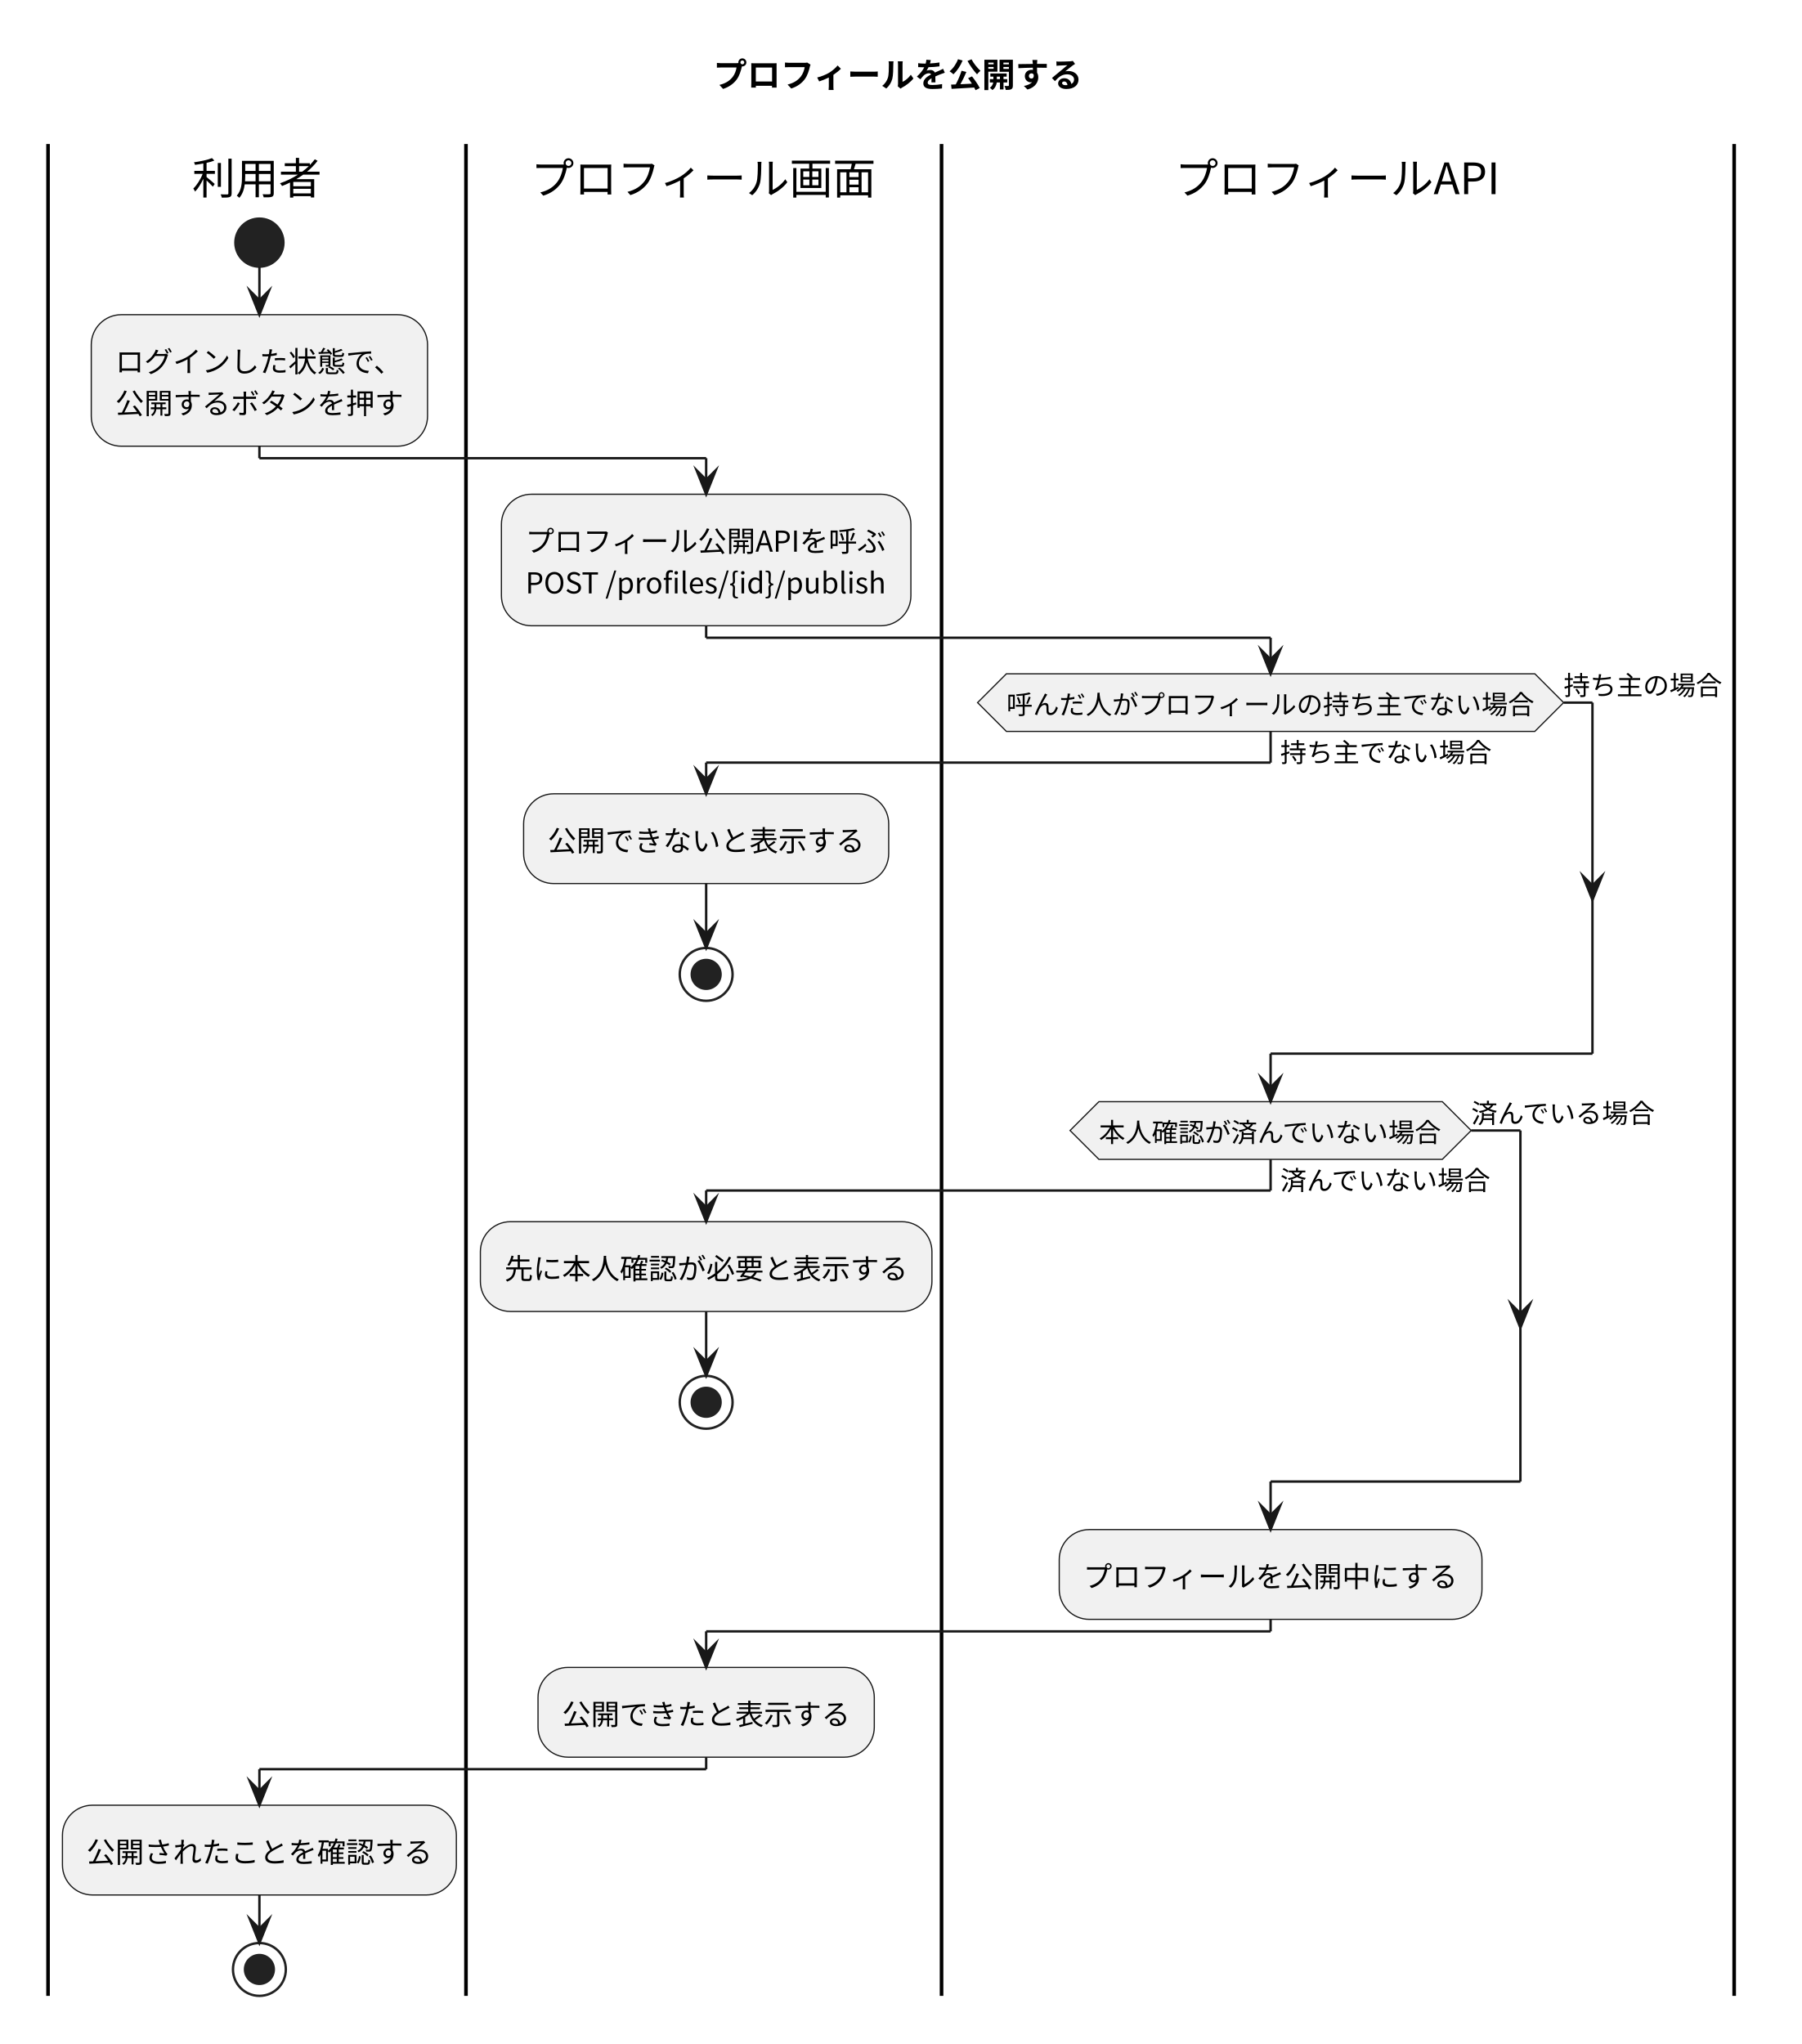
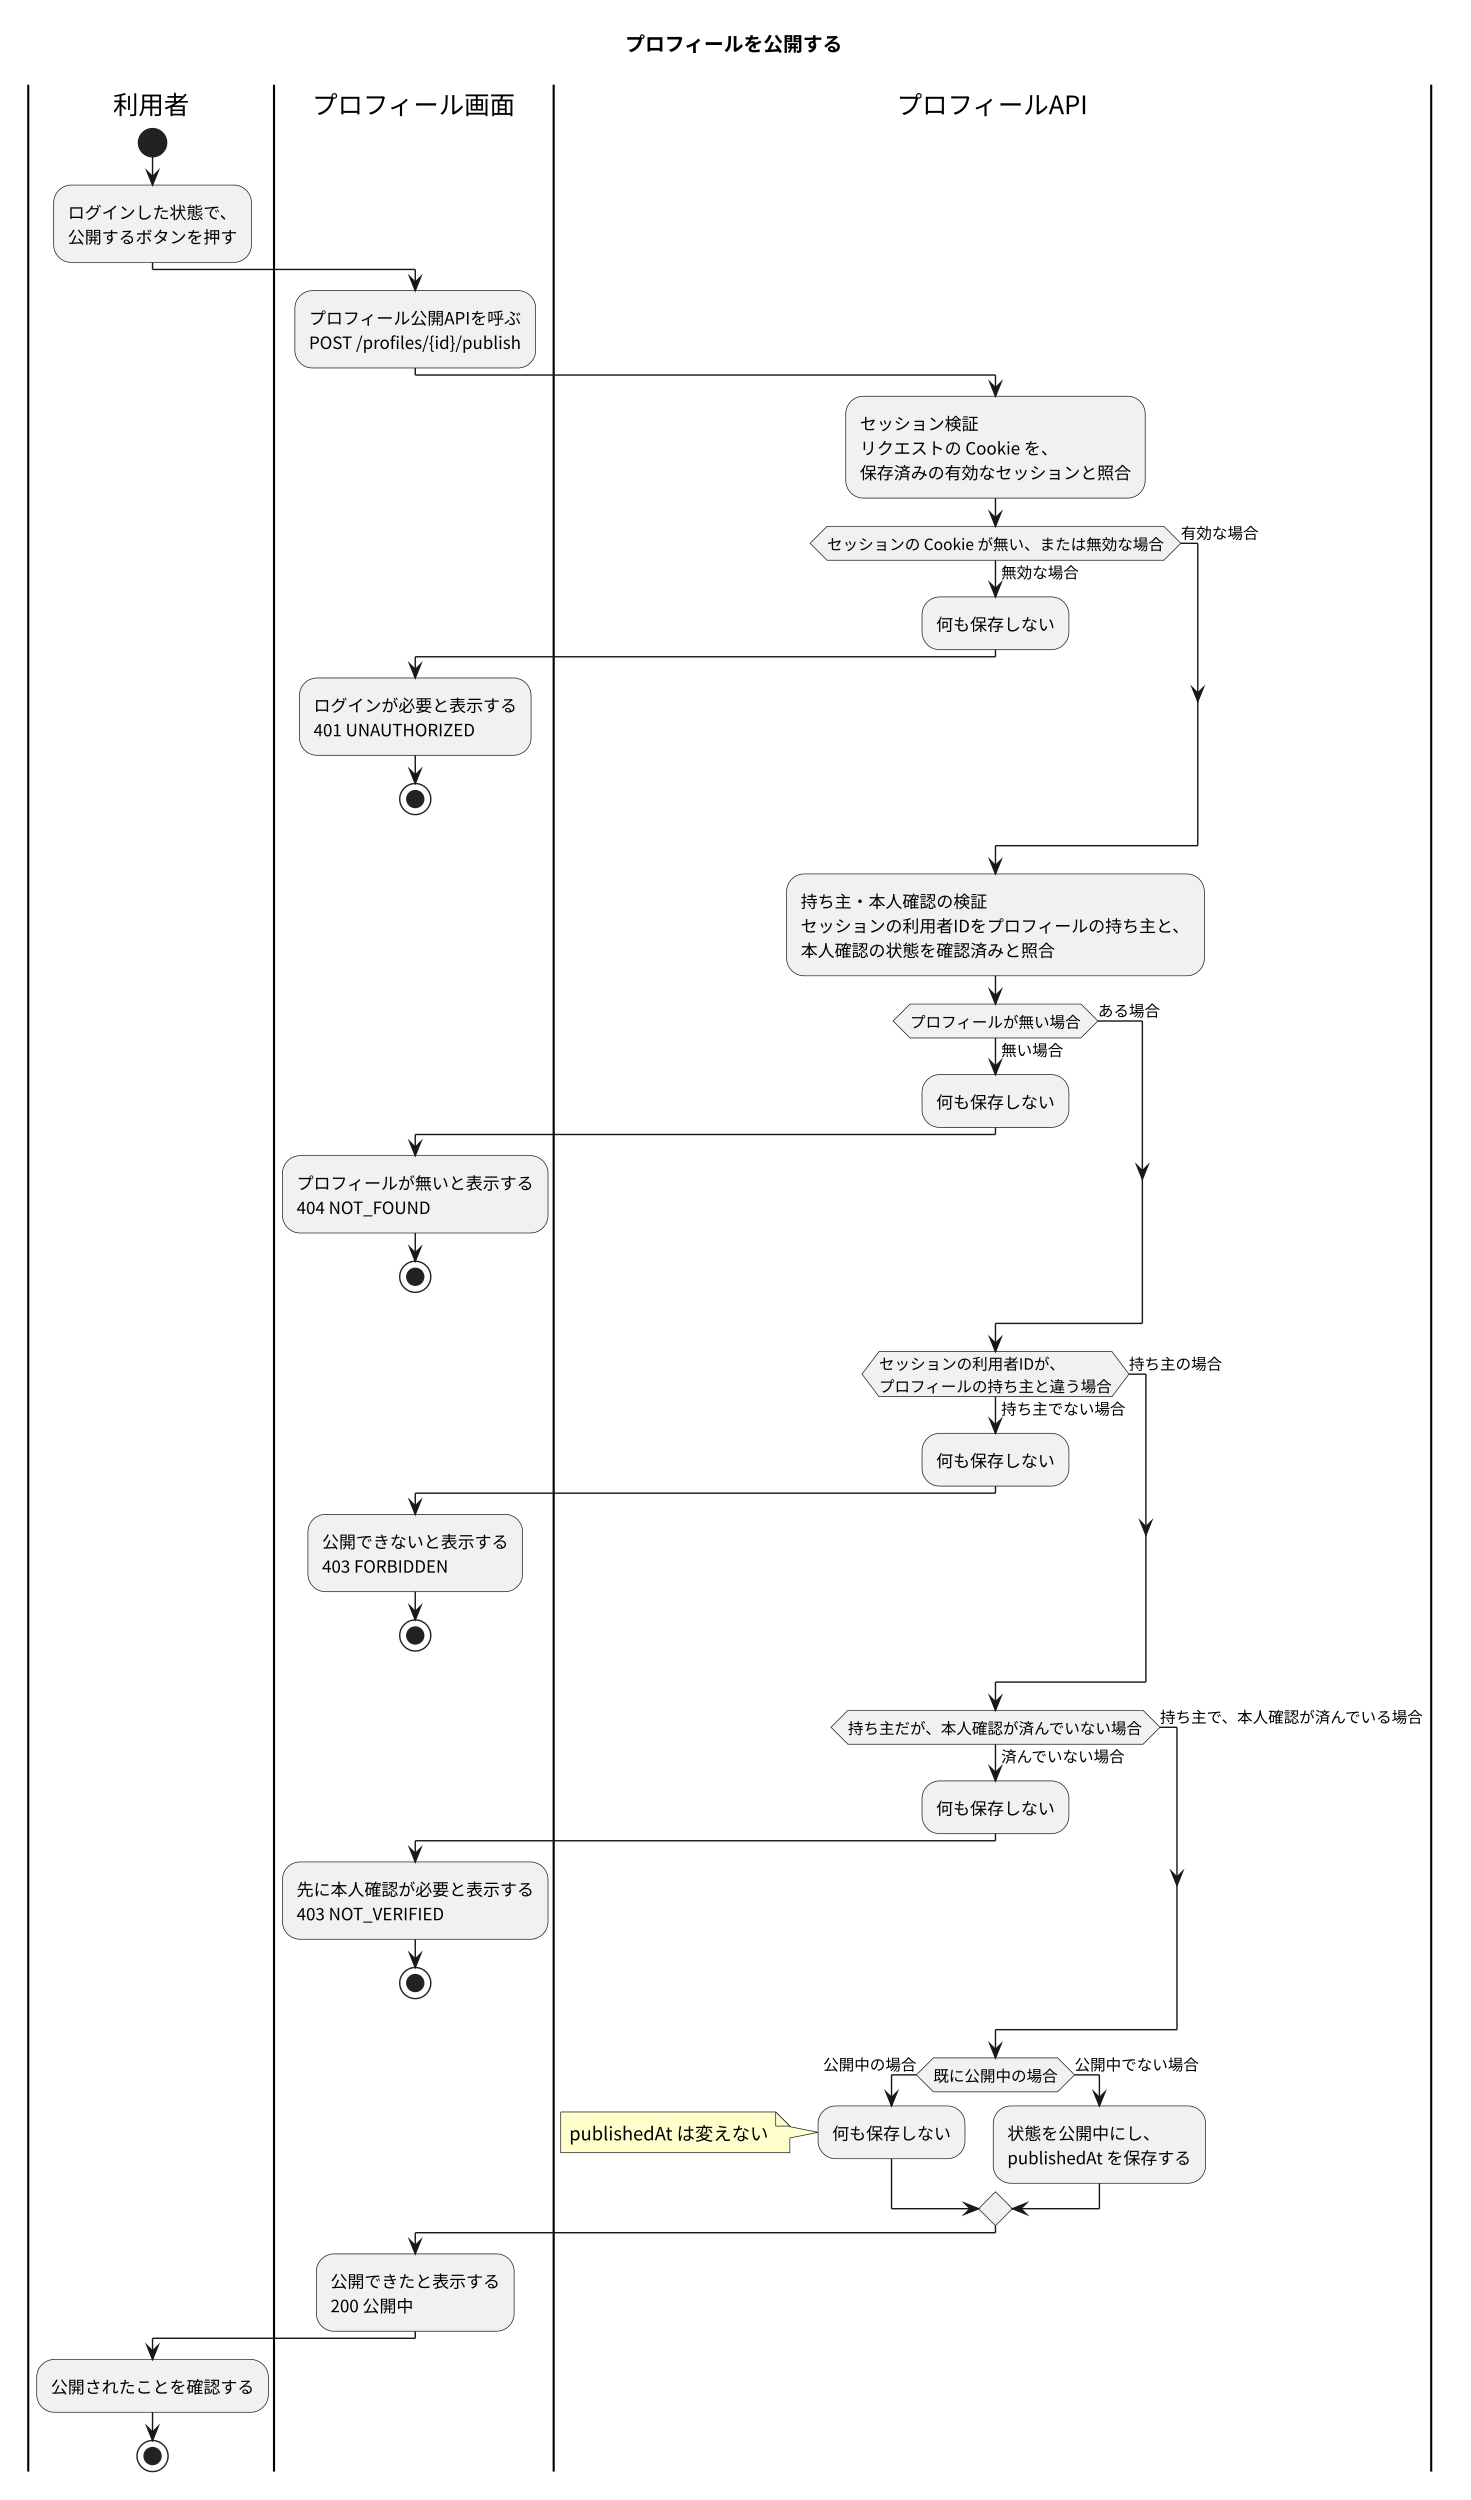
- <svg xmlns="http://www.w3.org/2000/svg" version="1.1" data-diagram-type="ACTIVITY" style="width:750px;height:851px;background:#FFFFFF;" width="750px" height="851px" viewBox="0 0 750 851" zoomAndPan="magnify" preserveAspectRatio="none" contentStyleType="text/css">
+ <svg xmlns="http://www.w3.org/2000/svg" version="1.1" data-diagram-type="ACTIVITY" style="width:1041px;height:1770px;background:#FFFFFF;" width="1041px" height="1770px" viewBox="0 0 1041 1770" zoomAndPan="magnify" preserveAspectRatio="none" contentStyleType="text/css">
  <defs />
  <g font-family="sans-serif" lengthAdjust="spacing">
-     <g class="title" data-source-line="7">
-       <text x="297.009" y="36.24" fill="#000" font-size="14" textLength="153.999" font-weight="700" font-family="'Noto Sans CJK JP'">プロフィールを公開する</text>
+     <g class="title" data-source-line="8">
+       <text x="442.655" y="36.24" fill="#000" font-size="14" textLength="153.999" font-weight="700" font-family="'Noto Sans CJK JP'">プロフィールを公開する</text>
    </g>
-     <rect x="20" y="59.956" width="703.016" height="26.064" fill="none" style="stroke:none;" />
+     <rect x="20" y="59.956" width="994.309" height="26.064" fill="none" style="stroke:none;" />
    <ellipse cx="108.001" cy="101.02" rx="10" ry="10" fill="#222" style="stroke:#222;stroke-width:1;" />
    <rect x="38" y="131.02" width="140.001" height="54.752" fill="#F1F1F1" style="stroke:#181818;stroke-width:0.5;" rx="12.5" ry="12.5" />
    <text x="48" y="154.94" fill="#000" font-size="12" textLength="120.001" font-family="'Noto Sans CJK JP'">ログインした状態で、</text>
    <text x="48" y="172.316" fill="#000" font-size="12" textLength="120.001" font-family="'Noto Sans CJK JP'">公開するボタンを押す</text>
-     <rect x="26" y="751.58" width="164.001" height="37.376" fill="#F1F1F1" style="stroke:#181818;stroke-width:0.5;" rx="12.5" ry="12.5" />
-     <text x="36" y="775.501" fill="#000" font-size="12" textLength="144.001" font-family="'Noto Sans CJK JP'">公開されたことを確認する</text>
-     <ellipse cx="108.001" cy="819.957" rx="11" ry="11" fill="none" style="stroke:#222;stroke-width:1;" />
-     <ellipse cx="108.001" cy="819.957" rx="6" ry="6" fill="#222" style="stroke:#222;stroke-width:1;" />
-     <line x1="20" y1="59.956" x2="20" y2="830.957" style="stroke:#000;stroke-width:1.5;" />
+     <rect x="26" y="1670.51" width="164.001" height="37.376" fill="#F1F1F1" style="stroke:#181818;stroke-width:0.5;" rx="12.5" ry="12.5" />
+     <text x="36" y="1694.43" fill="#000" font-size="12" textLength="144.001" font-family="'Noto Sans CJK JP'">公開されたことを確認する</text>
+     <ellipse cx="108.001" cy="1738.887" rx="11" ry="11" fill="none" style="stroke:#222;stroke-width:1;" />
+     <ellipse cx="108.001" cy="1738.887" rx="6" ry="6" fill="#222" style="stroke:#222;stroke-width:1;" />
+     <line x1="20" y1="59.956" x2="20" y2="1749.887" style="stroke:#000;stroke-width:1.5;" />
    <rect x="208.761" y="205.772" width="170.481" height="54.752" fill="#F1F1F1" style="stroke:#181818;stroke-width:0.5;" rx="12.5" ry="12.5" />
    <text x="218.761" y="229.692" fill="#000" font-size="12" textLength="150.409" font-family="'Noto Sans CJK JP'">プロフィール公開APIを呼ぶ</text>
    <text x="218.761" y="247.068" fill="#000" font-size="12" textLength="150.481" font-family="'Noto Sans CJK JP'">POST /profiles/{id}/publish</text>
-     <rect x="218.001" y="330.488" width="152.001" height="37.376" fill="#F1F1F1" style="stroke:#181818;stroke-width:0.5;" rx="12.5" ry="12.5" />
-     <text x="228.001" y="354.408" fill="#000" font-size="12" textLength="132.001" font-family="'Noto Sans CJK JP'">公開できないと表示する</text>
-     <ellipse cx="294.002" cy="405.676" rx="11" ry="11" fill="none" style="stroke:#222;stroke-width:1;" />
-     <ellipse cx="294.002" cy="405.676" rx="6" ry="6" fill="#222" style="stroke:#222;stroke-width:1;" />
-     <rect x="200.001" y="508.64" width="188.001" height="37.376" fill="#F1F1F1" style="stroke:#181818;stroke-width:0.5;" rx="12.5" ry="12.5" />
-     <text x="210.001" y="532.56" fill="#000" font-size="12" textLength="168.001" font-family="'Noto Sans CJK JP'">先に本人確認が必要と表示する</text>
-     <ellipse cx="294.002" cy="583.828" rx="11" ry="11" fill="none" style="stroke:#222;stroke-width:1;" />
-     <ellipse cx="294.002" cy="583.828" rx="6" ry="6" fill="#222" style="stroke:#222;stroke-width:1;" />
-     <rect x="224.001" y="694.204" width="140.001" height="37.376" fill="#F1F1F1" style="stroke:#181818;stroke-width:0.5;" rx="12.5" ry="12.5" />
-     <text x="234.001" y="718.124" fill="#000" font-size="12" textLength="120.001" font-family="'Noto Sans CJK JP'">公開できたと表示する</text>
-     <line x1="194.001" y1="59.956" x2="194.001" y2="830.957" style="stroke:#000;stroke-width:1.5;" />
-     <polygon points="419.002,280.524,639.001,280.524,651.001,292.524,639.001,304.524,419.002,304.524,407.002,292.524,419.002,280.524" fill="#F1F1F1" style="stroke:#181818;stroke-width:0.5;stroke-linejoin:miter;stroke-miterlimit:10;" />
-     <text x="533.002" y="317.284" fill="#000" font-size="11" textLength="87.999" font-family="'Noto Sans CJK JP'">持ち主でない場合</text>
-     <text x="419.002" y="297.32" fill="#000" font-size="11" textLength="219.998" font-family="'Noto Sans CJK JP'">呼んだ人がプロフィールの持ち主でない場合</text>
-     <text x="651.001" y="289.356" fill="#000" font-size="11" textLength="66" font-family="'Noto Sans CJK JP'">持ち主の場合</text>
-     <polygon points="457.502,458.676,600.501,458.676,612.501,470.676,600.501,482.676,457.502,482.676,445.502,470.676,457.502,458.676" fill="#F1F1F1" style="stroke:#181818;stroke-width:0.5;stroke-linejoin:miter;stroke-miterlimit:10;" />
-     <text x="533.002" y="495.436" fill="#000" font-size="11" textLength="87.999" font-family="'Noto Sans CJK JP'">済んでいない場合</text>
-     <text x="457.502" y="475.472" fill="#000" font-size="11" textLength="142.999" font-family="'Noto Sans CJK JP'">本人確認が済んでいない場合</text>
-     <text x="612.501" y="467.508" fill="#000" font-size="11" textLength="76.999" font-family="'Noto Sans CJK JP'">済んでいる場合</text>
-     <rect x="441.001" y="636.828" width="176.001" height="37.376" fill="#F1F1F1" style="stroke:#181818;stroke-width:0.5;" rx="12.5" ry="12.5" />
-     <text x="451.001" y="660.748" fill="#000" font-size="12" textLength="156.001" font-family="'Noto Sans CJK JP'">プロフィールを公開中にする</text>
-     <line x1="392.002" y1="59.956" x2="392.002" y2="830.957" style="stroke:#000;stroke-width:1.5;" />
-     <line x1="722" y1="59.956" x2="722" y2="830.957" style="stroke:#000;stroke-width:1.5;" />
+     <rect x="212.001" y="479.993" width="164.001" height="54.752" fill="#F1F1F1" style="stroke:#181818;stroke-width:0.5;" rx="12.5" ry="12.5" />
+     <text x="222.001" y="503.913" fill="#000" font-size="12" textLength="144.001" font-family="'Noto Sans CJK JP'">ログインが必要と表示する</text>
+     <text x="222.001" y="521.289" fill="#000" font-size="12" textLength="114.469" font-family="'Noto Sans CJK JP'">401 UNAUTHORIZED</text>
+     <ellipse cx="294.002" cy="565.745" rx="11" ry="11" fill="none" style="stroke:#222;stroke-width:1;" />
+     <ellipse cx="294.002" cy="565.745" rx="6" ry="6" fill="#222" style="stroke:#222;stroke-width:1;" />
+     <rect x="200.001" y="818.213" width="188.001" height="54.752" fill="#F1F1F1" style="stroke:#181818;stroke-width:0.5;" rx="12.5" ry="12.5" />
+     <text x="210.001" y="842.133" fill="#000" font-size="12" textLength="168.001" font-family="'Noto Sans CJK JP'">プロフィールが無いと表示する</text>
+     <text x="210.001" y="859.51" fill="#000" font-size="12" textLength="95.257" font-family="'Noto Sans CJK JP'">404 NOT_FOUND</text>
+     <ellipse cx="294.002" cy="903.966" rx="11" ry="11" fill="none" style="stroke:#222;stroke-width:1;" />
+     <ellipse cx="294.002" cy="903.966" rx="6" ry="6" fill="#222" style="stroke:#222;stroke-width:1;" />
+     <rect x="218.001" y="1072.161" width="152.001" height="54.752" fill="#F1F1F1" style="stroke:#181818;stroke-width:0.5;" rx="12.5" ry="12.5" />
+     <text x="228.001" y="1096.081" fill="#000" font-size="12" textLength="132.001" font-family="'Noto Sans CJK JP'">公開できないと表示する</text>
+     <text x="228.001" y="1113.458" fill="#000" font-size="12" textLength="89.473" font-family="'Noto Sans CJK JP'">403 FORBIDDEN</text>
+     <ellipse cx="294.002" cy="1157.914" rx="11" ry="11" fill="none" style="stroke:#222;stroke-width:1;" />
+     <ellipse cx="294.002" cy="1157.914" rx="6" ry="6" fill="#222" style="stroke:#222;stroke-width:1;" />
+     <rect x="200.001" y="1318.254" width="188.001" height="54.752" fill="#F1F1F1" style="stroke:#181818;stroke-width:0.5;" rx="12.5" ry="12.5" />
+     <text x="210.001" y="1342.174" fill="#000" font-size="12" textLength="168.001" font-family="'Noto Sans CJK JP'">先に本人確認が必要と表示する</text>
+     <text x="210.001" y="1359.55" fill="#000" font-size="12" textLength="104.713" font-family="'Noto Sans CJK JP'">403 NOT_VERIFIED</text>
+     <ellipse cx="294.002" cy="1404.006" rx="11" ry="11" fill="none" style="stroke:#222;stroke-width:1;" />
+     <ellipse cx="294.002" cy="1404.006" rx="6" ry="6" fill="#222" style="stroke:#222;stroke-width:1;" />
+     <rect x="224.001" y="1595.758" width="140.001" height="54.752" fill="#F1F1F1" style="stroke:#181818;stroke-width:0.5;" rx="12.5" ry="12.5" />
+     <text x="234.001" y="1619.678" fill="#000" font-size="12" textLength="120.001" font-family="'Noto Sans CJK JP'">公開できたと表示する</text>
+     <text x="234.001" y="1637.054" fill="#000" font-size="12" textLength="58.668" font-family="'Noto Sans CJK JP'">200 公開中</text>
+     <line x1="194.001" y1="59.956" x2="194.001" y2="1749.887" style="stroke:#000;stroke-width:1.5;" />
+     <rect x="598.795" y="280.524" width="212.001" height="72.128" fill="#F1F1F1" style="stroke:#181818;stroke-width:0.5;" rx="12.5" ry="12.5" />
+     <text x="608.795" y="304.444" fill="#000" font-size="12" textLength="84.001" font-family="'Noto Sans CJK JP'">セッション検証</text>
+     <text x="608.795" y="321.82" fill="#000" font-size="12" textLength="140.149" font-family="'Noto Sans CJK JP'">リクエストの Cookie を、</text>
+     <text x="608.795" y="339.197" fill="#000" font-size="12" textLength="192.001" font-family="'Noto Sans CJK JP'">保存済みの有効なセッションと照合</text>
+     <rect x="652.795" y="422.617" width="104.001" height="37.376" fill="#F1F1F1" style="stroke:#181818;stroke-width:0.5;" rx="12.5" ry="12.5" />
+     <text x="662.795" y="446.537" fill="#000" font-size="12" textLength="84.001" font-family="'Noto Sans CJK JP'">何も保存しない</text>
+     <polygon points="585.562,372.653,824.029,372.653,836.029,384.653,824.029,396.653,585.562,396.653,573.562,384.653,585.562,372.653" fill="#F1F1F1" style="stroke:#181818;stroke-width:0.5;stroke-linejoin:miter;stroke-miterlimit:10;" />
+     <text x="708.795" y="409.412" fill="#000" font-size="11" textLength="55" font-family="'Noto Sans CJK JP'">無効な場合</text>
+     <text x="585.562" y="389.449" fill="#000" font-size="11" textLength="238.467" font-family="'Noto Sans CJK JP'">セッションの Cookie が無い、または無効な場合</text>
+     <text x="836.029" y="381.485" fill="#000" font-size="11" textLength="55" font-family="'Noto Sans CJK JP'">有効な場合</text>
+     <rect x="556.908" y="618.745" width="295.774" height="72.128" fill="#F1F1F1" style="stroke:#181818;stroke-width:0.5;" rx="12.5" ry="12.5" />
+     <text x="566.908" y="642.665" fill="#000" font-size="12" textLength="132.001" font-family="'Noto Sans CJK JP'">持ち主・本人確認の検証</text>
+     <text x="566.908" y="660.041" fill="#000" font-size="12" textLength="275.774" font-family="'Noto Sans CJK JP'">セッションの利用者IDをプロフィールの持ち主と、</text>
+     <text x="566.908" y="677.417" fill="#000" font-size="12" textLength="180.001" font-family="'Noto Sans CJK JP'">本人確認の状態を確認済みと照合</text>
+     <rect x="652.795" y="760.837" width="104.001" height="37.376" fill="#F1F1F1" style="stroke:#181818;stroke-width:0.5;" rx="12.5" ry="12.5" />
+     <text x="662.795" y="784.757" fill="#000" font-size="12" textLength="84.001" font-family="'Noto Sans CJK JP'">何も保存しない</text>
+     <polygon points="644.296,710.873,765.295,710.873,777.295,722.873,765.295,734.873,644.296,734.873,632.296,722.873,644.296,710.873" fill="#F1F1F1" style="stroke:#181818;stroke-width:0.5;stroke-linejoin:miter;stroke-miterlimit:10;" />
+     <text x="708.795" y="747.633" fill="#000" font-size="11" textLength="44" font-family="'Noto Sans CJK JP'">無い場合</text>
+     <text x="644.296" y="727.669" fill="#000" font-size="11" textLength="120.999" font-family="'Noto Sans CJK JP'">プロフィールが無い場合</text>
+     <text x="777.295" y="719.705" fill="#000" font-size="11" textLength="44" font-family="'Noto Sans CJK JP'">ある場合</text>
+     <rect x="652.795" y="1014.785" width="104.001" height="37.376" fill="#F1F1F1" style="stroke:#181818;stroke-width:0.5;" rx="12.5" ry="12.5" />
+     <text x="662.795" y="1038.705" fill="#000" font-size="12" textLength="84.001" font-family="'Noto Sans CJK JP'">何も保存しない</text>
+     <polygon points="622.296,956.966,787.295,956.966,799.295,972.893,787.295,988.821,622.296,988.821,610.296,972.893,622.296,956.966" fill="#F1F1F1" style="stroke:#181818;stroke-width:0.5;stroke-linejoin:miter;stroke-miterlimit:10;" />
+     <text x="708.795" y="1001.581" fill="#000" font-size="11" textLength="87.999" font-family="'Noto Sans CJK JP'">持ち主でない場合</text>
+     <text x="622.296" y="969.725" fill="#000" font-size="11" textLength="131.79" font-family="'Noto Sans CJK JP'">セッションの利用者IDが、</text>
+     <text x="622.296" y="985.653" fill="#000" font-size="11" textLength="164.999" font-family="'Noto Sans CJK JP'">プロフィールの持ち主と違う場合</text>
+     <text x="799.295" y="969.725" fill="#000" font-size="11" textLength="66" font-family="'Noto Sans CJK JP'">持ち主の場合</text>
+     <rect x="652.795" y="1260.878" width="104.001" height="37.376" fill="#F1F1F1" style="stroke:#181818;stroke-width:0.5;" rx="12.5" ry="12.5" />
+     <text x="662.795" y="1284.798" fill="#000" font-size="12" textLength="84.001" font-family="'Noto Sans CJK JP'">何も保存しない</text>
+     <polygon points="600.296,1210.914,809.295,1210.914,821.295,1222.914,809.295,1234.914,600.296,1234.914,588.296,1222.914,600.296,1210.914" fill="#F1F1F1" style="stroke:#181818;stroke-width:0.5;stroke-linejoin:miter;stroke-miterlimit:10;" />
+     <text x="708.795" y="1247.674" fill="#000" font-size="11" textLength="87.999" font-family="'Noto Sans CJK JP'">済んでいない場合</text>
+     <text x="600.296" y="1227.71" fill="#000" font-size="11" textLength="208.999" font-family="'Noto Sans CJK JP'">持ち主だが、本人確認が済んでいない場合</text>
+     <text x="821.295" y="1219.746" fill="#000" font-size="11" textLength="186.999" font-family="'Noto Sans CJK JP'">持ち主で、本人確認が済んでいる場合</text>
+     <polygon points="660.796,1457.006,748.795,1457.006,760.795,1469.006,748.795,1481.006,660.796,1481.006,648.796,1469.006,660.796,1457.006" fill="#F1F1F1" style="stroke:#181818;stroke-width:0.5;stroke-linejoin:miter;stroke-miterlimit:10;" />
+     <text x="660.796" y="1473.802" fill="#000" font-size="11" textLength="87.999" font-family="'Noto Sans CJK JP'">既に公開中の場合</text>
+     <text x="582.796" y="1465.838" fill="#000" font-size="11" textLength="66" font-family="'Noto Sans CJK JP'">公開中の場合</text>
+     <text x="760.795" y="1465.838" fill="#000" font-size="11" textLength="87.999" font-family="'Noto Sans CJK JP'">公開中でない場合</text>
+     <path d="M397.002,1495.282 L397.002,1524.106 A0,0 0 0 0 397.002,1524.106 L559.209,1524.106 A0,0 0 0 0 559.209,1524.106 L559.209,1513.694 L579.209,1509.694 L559.209,1505.694 L559.209,1505.282 L549.209,1495.282 L397.002,1495.282 A0,0 0 0 0 397.002,1495.282" style="stroke:#181818;stroke-width:0.5;" fill="#FFC" />
+     <path d="M549.209,1495.282 L549.209,1505.282 L559.209,1505.282 L549.209,1495.282" style="stroke:#181818;stroke-width:0.5;" fill="#FFC" />
+     <text x="403.002" y="1515.362" fill="#000" font-size="13" textLength="141.206" font-family="'Noto Sans CJK JP'">publishedAt は変えない</text>
+     <rect x="579.209" y="1491.006" width="104.001" height="37.376" fill="#F1F1F1" style="stroke:#181818;stroke-width:0.5;" rx="12.5" ry="12.5" />
+     <text x="589.209" y="1514.926" fill="#000" font-size="12" textLength="84.001" font-family="'Noto Sans CJK JP'">何も保存しない</text>
+     <rect x="703.209" y="1491.006" width="150.345" height="54.752" fill="#F1F1F1" style="stroke:#181818;stroke-width:0.5;" rx="12.5" ry="12.5" />
+     <text x="713.209" y="1514.926" fill="#000" font-size="12" textLength="108.001" font-family="'Noto Sans CJK JP'">状態を公開中にし、</text>
+     <text x="713.209" y="1532.302" fill="#000" font-size="12" textLength="130.345" font-family="'Noto Sans CJK JP'">publishedAt を保存する</text>
+     <polygon points="704.795,1551.758,716.795,1563.758,704.795,1575.758,692.795,1563.758,704.795,1551.758" fill="#F1F1F1" style="stroke:#181818;stroke-width:0.5;stroke-linejoin:miter;stroke-miterlimit:10;" />
+     <line x1="392.002" y1="59.956" x2="392.002" y2="1749.887" style="stroke:#000;stroke-width:1.5;" />
+     <line x1="1013.293" y1="59.956" x2="1013.293" y2="1749.887" style="stroke:#000;stroke-width:1.5;" />
    <line x1="108.001" y1="111.02" x2="108.001" y2="131.02" style="stroke:#181818;stroke-width:1;" />
    <polygon points="104.001,121.02,108.001,131.02,112.001,121.02,108.001,125.02" fill="#181818" style="stroke:#181818;stroke-width:1;stroke-linejoin:miter;stroke-miterlimit:10;" />
-     <line x1="108.001" y1="788.957" x2="108.001" y2="808.957" style="stroke:#181818;stroke-width:1;" />
-     <polygon points="104.001,798.957,108.001,808.957,112.001,798.957,108.001,802.957" fill="#181818" style="stroke:#181818;stroke-width:1;stroke-linejoin:miter;stroke-miterlimit:10;" />
-     <line x1="294.002" y1="367.864" x2="294.002" y2="394.676" style="stroke:#181818;stroke-width:1;" />
-     <polygon points="290.002,384.676,294.002,394.676,298.002,384.676,294.002,388.676" fill="#181818" style="stroke:#181818;stroke-width:1;stroke-linejoin:miter;stroke-miterlimit:10;" />
-     <line x1="294.002" y1="546.016" x2="294.002" y2="572.828" style="stroke:#181818;stroke-width:1;" />
-     <polygon points="290.002,562.828,294.002,572.828,298.002,562.828,294.002,566.828" fill="#181818" style="stroke:#181818;stroke-width:1;stroke-linejoin:miter;stroke-miterlimit:10;" />
-     <line x1="651.001" y1="292.524" x2="663.001" y2="292.524" style="stroke:#181818;stroke-width:1;" />
-     <polygon points="659.001,364.676,663.001,374.676,667.001,364.676,663.001,368.676" fill="#181818" style="stroke:#181818;stroke-width:1;stroke-linejoin:miter;stroke-miterlimit:10;" />
-     <line x1="663.001" y1="292.524" x2="663.001" y2="438.676" style="stroke:#181818;stroke-width:1;" />
-     <line x1="663.001" y1="438.676" x2="529.002" y2="438.676" style="stroke:#181818;stroke-width:1;" />
-     <line x1="529.002" y1="438.676" x2="529.002" y2="458.676" style="stroke:#181818;stroke-width:1;" />
-     <polygon points="525.002,448.676,529.002,458.676,533.002,448.676,529.002,452.676" fill="#181818" style="stroke:#181818;stroke-width:1;stroke-linejoin:miter;stroke-miterlimit:10;" />
-     <line x1="612.501" y1="470.676" x2="633.002" y2="470.676" style="stroke:#181818;stroke-width:1;" />
-     <polygon points="629.002,542.828,633.002,552.828,637.002,542.828,633.002,546.828" fill="#181818" style="stroke:#181818;stroke-width:1;stroke-linejoin:miter;stroke-miterlimit:10;" />
-     <line x1="633.002" y1="470.676" x2="633.002" y2="616.828" style="stroke:#181818;stroke-width:1;" />
-     <line x1="633.002" y1="616.828" x2="529.002" y2="616.828" style="stroke:#181818;stroke-width:1;" />
-     <line x1="529.002" y1="616.828" x2="529.002" y2="636.828" style="stroke:#181818;stroke-width:1;" />
-     <polygon points="525.002,626.828,529.002,636.828,533.002,626.828,529.002,630.828" fill="#181818" style="stroke:#181818;stroke-width:1;stroke-linejoin:miter;stroke-miterlimit:10;" />
+     <line x1="108.001" y1="1707.887" x2="108.001" y2="1727.887" style="stroke:#181818;stroke-width:1;" />
+     <polygon points="104.001,1717.887,108.001,1727.887,112.001,1717.887,108.001,1721.887" fill="#181818" style="stroke:#181818;stroke-width:1;stroke-linejoin:miter;stroke-miterlimit:10;" />
+     <line x1="294.002" y1="534.745" x2="294.002" y2="554.745" style="stroke:#181818;stroke-width:1;" />
+     <polygon points="290.002,544.745,294.002,554.745,298.002,544.745,294.002,548.745" fill="#181818" style="stroke:#181818;stroke-width:1;stroke-linejoin:miter;stroke-miterlimit:10;" />
+     <line x1="294.002" y1="872.966" x2="294.002" y2="892.966" style="stroke:#181818;stroke-width:1;" />
+     <polygon points="290.002,882.966,294.002,892.966,298.002,882.966,294.002,886.966" fill="#181818" style="stroke:#181818;stroke-width:1;stroke-linejoin:miter;stroke-miterlimit:10;" />
+     <line x1="294.002" y1="1126.914" x2="294.002" y2="1146.914" style="stroke:#181818;stroke-width:1;" />
+     <polygon points="290.002,1136.914,294.002,1146.914,298.002,1136.914,294.002,1140.914" fill="#181818" style="stroke:#181818;stroke-width:1;stroke-linejoin:miter;stroke-miterlimit:10;" />
+     <line x1="294.002" y1="1373.006" x2="294.002" y2="1393.006" style="stroke:#181818;stroke-width:1;" />
+     <polygon points="290.002,1383.006,294.002,1393.006,298.002,1383.006,294.002,1387.006" fill="#181818" style="stroke:#181818;stroke-width:1;stroke-linejoin:miter;stroke-miterlimit:10;" />
+     <line x1="704.795" y1="396.653" x2="704.795" y2="422.617" style="stroke:#181818;stroke-width:1;" />
+     <polygon points="700.795,412.617,704.795,422.617,708.795,412.617,704.795,416.617" fill="#181818" style="stroke:#181818;stroke-width:1;stroke-linejoin:miter;stroke-miterlimit:10;" />
+     <line x1="836.029" y1="384.653" x2="848.029" y2="384.653" style="stroke:#181818;stroke-width:1;" />
+     <polygon points="844.029,486.681,848.029,496.681,852.029,486.681,848.029,490.681" fill="#181818" style="stroke:#181818;stroke-width:1;stroke-linejoin:miter;stroke-miterlimit:10;" />
+     <line x1="848.029" y1="384.653" x2="848.029" y2="598.745" style="stroke:#181818;stroke-width:1;" />
+     <line x1="848.029" y1="598.745" x2="704.795" y2="598.745" style="stroke:#181818;stroke-width:1;" />
+     <line x1="704.795" y1="598.745" x2="704.795" y2="618.745" style="stroke:#181818;stroke-width:1;" />
+     <polygon points="700.795,608.745,704.795,618.745,708.795,608.745,704.795,612.745" fill="#181818" style="stroke:#181818;stroke-width:1;stroke-linejoin:miter;stroke-miterlimit:10;" />
+     <line x1="704.795" y1="352.653" x2="704.795" y2="372.653" style="stroke:#181818;stroke-width:1;" />
+     <polygon points="700.795,362.653,704.795,372.653,708.795,362.653,704.795,366.653" fill="#181818" style="stroke:#181818;stroke-width:1;stroke-linejoin:miter;stroke-miterlimit:10;" />
+     <line x1="704.795" y1="734.873" x2="704.795" y2="760.837" style="stroke:#181818;stroke-width:1;" />
+     <polygon points="700.795,750.837,704.795,760.837,708.795,750.837,704.795,754.837" fill="#181818" style="stroke:#181818;stroke-width:1;stroke-linejoin:miter;stroke-miterlimit:10;" />
+     <line x1="777.295" y1="722.873" x2="808.796" y2="722.873" style="stroke:#181818;stroke-width:1;" />
+     <polygon points="804.796,824.901,808.796,834.901,812.796,824.901,808.796,828.901" fill="#181818" style="stroke:#181818;stroke-width:1;stroke-linejoin:miter;stroke-miterlimit:10;" />
+     <line x1="808.796" y1="722.873" x2="808.796" y2="936.966" style="stroke:#181818;stroke-width:1;" />
+     <line x1="808.796" y1="936.966" x2="704.795" y2="936.966" style="stroke:#181818;stroke-width:1;" />
+     <line x1="704.795" y1="936.966" x2="704.795" y2="956.966" style="stroke:#181818;stroke-width:1;" />
+     <polygon points="700.795,946.966,704.795,956.966,708.795,946.966,704.795,950.966" fill="#181818" style="stroke:#181818;stroke-width:1;stroke-linejoin:miter;stroke-miterlimit:10;" />
+     <line x1="704.795" y1="690.873" x2="704.795" y2="710.873" style="stroke:#181818;stroke-width:1;" />
+     <polygon points="700.795,700.873,704.795,710.873,708.795,700.873,704.795,704.873" fill="#181818" style="stroke:#181818;stroke-width:1;stroke-linejoin:miter;stroke-miterlimit:10;" />
+     <line x1="704.795" y1="988.821" x2="704.795" y2="1014.785" style="stroke:#181818;stroke-width:1;" />
+     <polygon points="700.795,1004.785,704.795,1014.785,708.795,1004.785,704.795,1008.785" fill="#181818" style="stroke:#181818;stroke-width:1;stroke-linejoin:miter;stroke-miterlimit:10;" />
+     <line x1="799.295" y1="972.893" x2="811.295" y2="972.893" style="stroke:#181818;stroke-width:1;" />
+     <polygon points="807.295,1076.885,811.295,1086.885,815.295,1076.885,811.295,1080.885" fill="#181818" style="stroke:#181818;stroke-width:1;stroke-linejoin:miter;stroke-miterlimit:10;" />
+     <line x1="811.295" y1="972.893" x2="811.295" y2="1190.914" style="stroke:#181818;stroke-width:1;" />
+     <line x1="811.295" y1="1190.914" x2="704.795" y2="1190.914" style="stroke:#181818;stroke-width:1;" />
+     <line x1="704.795" y1="1190.914" x2="704.795" y2="1210.914" style="stroke:#181818;stroke-width:1;" />
+     <polygon points="700.795,1200.914,704.795,1210.914,708.795,1200.914,704.795,1204.914" fill="#181818" style="stroke:#181818;stroke-width:1;stroke-linejoin:miter;stroke-miterlimit:10;" />
+     <line x1="704.795" y1="1234.914" x2="704.795" y2="1260.878" style="stroke:#181818;stroke-width:1;" />
+     <polygon points="700.795,1250.878,704.795,1260.878,708.795,1250.878,704.795,1254.878" fill="#181818" style="stroke:#181818;stroke-width:1;stroke-linejoin:miter;stroke-miterlimit:10;" />
+     <line x1="821.295" y1="1222.914" x2="833.295" y2="1222.914" style="stroke:#181818;stroke-width:1;" />
+     <polygon points="829.295,1324.942,833.295,1334.942,837.295,1324.942,833.295,1328.942" fill="#181818" style="stroke:#181818;stroke-width:1;stroke-linejoin:miter;stroke-miterlimit:10;" />
+     <line x1="833.295" y1="1222.914" x2="833.295" y2="1437.006" style="stroke:#181818;stroke-width:1;" />
+     <line x1="833.295" y1="1437.006" x2="704.795" y2="1437.006" style="stroke:#181818;stroke-width:1;" />
+     <line x1="704.795" y1="1437.006" x2="704.795" y2="1457.006" style="stroke:#181818;stroke-width:1;" />
+     <polygon points="700.795,1447.006,704.795,1457.006,708.795,1447.006,704.795,1451.006" fill="#181818" style="stroke:#181818;stroke-width:1;stroke-linejoin:miter;stroke-miterlimit:10;" />
+     <line x1="648.796" y1="1469.006" x2="631.209" y2="1469.006" style="stroke:#181818;stroke-width:1;" />
+     <line x1="631.209" y1="1469.006" x2="631.209" y2="1491.006" style="stroke:#181818;stroke-width:1;" />
+     <polygon points="627.209,1481.006,631.209,1491.006,635.209,1481.006,631.209,1485.006" fill="#181818" style="stroke:#181818;stroke-width:1;stroke-linejoin:miter;stroke-miterlimit:10;" />
+     <line x1="760.795" y1="1469.006" x2="778.382" y2="1469.006" style="stroke:#181818;stroke-width:1;" />
+     <line x1="778.382" y1="1469.006" x2="778.382" y2="1491.006" style="stroke:#181818;stroke-width:1;" />
+     <polygon points="774.382,1481.006,778.382,1491.006,782.382,1481.006,778.382,1485.006" fill="#181818" style="stroke:#181818;stroke-width:1;stroke-linejoin:miter;stroke-miterlimit:10;" />
+     <line x1="631.209" y1="1528.382" x2="631.209" y2="1563.758" style="stroke:#181818;stroke-width:1;" />
+     <line x1="631.209" y1="1563.758" x2="692.795" y2="1563.758" style="stroke:#181818;stroke-width:1;" />
+     <polygon points="682.795,1559.758,692.795,1563.758,682.795,1567.758,686.795,1563.758" fill="#181818" style="stroke:#181818;stroke-width:1;stroke-linejoin:miter;stroke-miterlimit:10;" />
+     <line x1="778.382" y1="1545.758" x2="778.382" y2="1563.758" style="stroke:#181818;stroke-width:1;" />
+     <line x1="778.382" y1="1563.758" x2="716.795" y2="1563.758" style="stroke:#181818;stroke-width:1;" />
+     <polygon points="726.795,1559.758,716.795,1563.758,726.795,1567.758,722.795,1563.758" fill="#181818" style="stroke:#181818;stroke-width:1;stroke-linejoin:miter;stroke-miterlimit:10;" />
    <line x1="108.001" y1="185.772" x2="108.001" y2="190.772" style="stroke:#181818;stroke-width:1;" />
    <line x1="108.001" y1="190.772" x2="294.002" y2="190.772" style="stroke:#181818;stroke-width:1;" />
    <line x1="294.002" y1="190.772" x2="294.002" y2="205.772" style="stroke:#181818;stroke-width:1;" />
    <polygon points="290.002,195.772,294.002,205.772,298.002,195.772,294.002,199.772" fill="#181818" style="stroke:#181818;stroke-width:1;stroke-linejoin:miter;stroke-miterlimit:10;" />
-     <line x1="529.002" y1="304.524" x2="529.002" y2="317.506" style="stroke:#181818;stroke-width:1;" />
-     <line x1="529.002" y1="317.506" x2="294.002" y2="317.506" style="stroke:#181818;stroke-width:1;" />
-     <line x1="294.002" y1="317.506" x2="294.002" y2="330.488" style="stroke:#181818;stroke-width:1;" />
-     <polygon points="290.002,320.488,294.002,330.488,298.002,320.488,294.002,324.488" fill="#181818" style="stroke:#181818;stroke-width:1;stroke-linejoin:miter;stroke-miterlimit:10;" />
    <line x1="294.002" y1="260.524" x2="294.002" y2="265.524" style="stroke:#181818;stroke-width:1;" />
-     <line x1="294.002" y1="265.524" x2="529.002" y2="265.524" style="stroke:#181818;stroke-width:1;" />
-     <line x1="529.002" y1="265.524" x2="529.002" y2="280.524" style="stroke:#181818;stroke-width:1;" />
-     <polygon points="525.002,270.524,529.002,280.524,533.002,270.524,529.002,274.524" fill="#181818" style="stroke:#181818;stroke-width:1;stroke-linejoin:miter;stroke-miterlimit:10;" />
-     <line x1="529.002" y1="482.676" x2="529.002" y2="495.658" style="stroke:#181818;stroke-width:1;" />
-     <line x1="529.002" y1="495.658" x2="294.002" y2="495.658" style="stroke:#181818;stroke-width:1;" />
-     <line x1="294.002" y1="495.658" x2="294.002" y2="508.64" style="stroke:#181818;stroke-width:1;" />
-     <polygon points="290.002,498.64,294.002,508.64,298.002,498.64,294.002,502.64" fill="#181818" style="stroke:#181818;stroke-width:1;stroke-linejoin:miter;stroke-miterlimit:10;" />
-     <line x1="529.002" y1="674.204" x2="529.002" y2="679.204" style="stroke:#181818;stroke-width:1;" />
-     <line x1="529.002" y1="679.204" x2="294.002" y2="679.204" style="stroke:#181818;stroke-width:1;" />
-     <line x1="294.002" y1="679.204" x2="294.002" y2="694.204" style="stroke:#181818;stroke-width:1;" />
-     <polygon points="290.002,684.204,294.002,694.204,298.002,684.204,294.002,688.204" fill="#181818" style="stroke:#181818;stroke-width:1;stroke-linejoin:miter;stroke-miterlimit:10;" />
-     <line x1="294.002" y1="731.58" x2="294.002" y2="736.58" style="stroke:#181818;stroke-width:1;" />
-     <line x1="294.002" y1="736.58" x2="108.001" y2="736.58" style="stroke:#181818;stroke-width:1;" />
-     <line x1="108.001" y1="736.58" x2="108.001" y2="751.58" style="stroke:#181818;stroke-width:1;" />
-     <polygon points="104.001,741.58,108.001,751.58,112.001,741.58,108.001,745.58" fill="#181818" style="stroke:#181818;stroke-width:1;stroke-linejoin:miter;stroke-miterlimit:10;" />
+     <line x1="294.002" y1="265.524" x2="704.795" y2="265.524" style="stroke:#181818;stroke-width:1;" />
+     <line x1="704.795" y1="265.524" x2="704.795" y2="280.524" style="stroke:#181818;stroke-width:1;" />
+     <polygon points="700.795,270.524,704.795,280.524,708.795,270.524,704.795,274.524" fill="#181818" style="stroke:#181818;stroke-width:1;stroke-linejoin:miter;stroke-miterlimit:10;" />
+     <line x1="704.795" y1="459.993" x2="704.795" y2="464.993" style="stroke:#181818;stroke-width:1;" />
+     <line x1="704.795" y1="464.993" x2="294.002" y2="464.993" style="stroke:#181818;stroke-width:1;" />
+     <line x1="294.002" y1="464.993" x2="294.002" y2="479.993" style="stroke:#181818;stroke-width:1;" />
+     <polygon points="290.002,469.993,294.002,479.993,298.002,469.993,294.002,473.993" fill="#181818" style="stroke:#181818;stroke-width:1;stroke-linejoin:miter;stroke-miterlimit:10;" />
+     <line x1="704.795" y1="798.213" x2="704.795" y2="803.213" style="stroke:#181818;stroke-width:1;" />
+     <line x1="704.795" y1="803.213" x2="294.002" y2="803.213" style="stroke:#181818;stroke-width:1;" />
+     <line x1="294.002" y1="803.213" x2="294.002" y2="818.213" style="stroke:#181818;stroke-width:1;" />
+     <polygon points="290.002,808.213,294.002,818.213,298.002,808.213,294.002,812.213" fill="#181818" style="stroke:#181818;stroke-width:1;stroke-linejoin:miter;stroke-miterlimit:10;" />
+     <line x1="704.795" y1="1052.161" x2="704.795" y2="1057.161" style="stroke:#181818;stroke-width:1;" />
+     <line x1="704.795" y1="1057.161" x2="294.002" y2="1057.161" style="stroke:#181818;stroke-width:1;" />
+     <line x1="294.002" y1="1057.161" x2="294.002" y2="1072.161" style="stroke:#181818;stroke-width:1;" />
+     <polygon points="290.002,1062.161,294.002,1072.161,298.002,1062.161,294.002,1066.161" fill="#181818" style="stroke:#181818;stroke-width:1;stroke-linejoin:miter;stroke-miterlimit:10;" />
+     <line x1="704.795" y1="1298.254" x2="704.795" y2="1303.254" style="stroke:#181818;stroke-width:1;" />
+     <line x1="704.795" y1="1303.254" x2="294.002" y2="1303.254" style="stroke:#181818;stroke-width:1;" />
+     <line x1="294.002" y1="1303.254" x2="294.002" y2="1318.254" style="stroke:#181818;stroke-width:1;" />
+     <polygon points="290.002,1308.254,294.002,1318.254,298.002,1308.254,294.002,1312.254" fill="#181818" style="stroke:#181818;stroke-width:1;stroke-linejoin:miter;stroke-miterlimit:10;" />
+     <line x1="704.795" y1="1575.758" x2="704.795" y2="1580.758" style="stroke:#181818;stroke-width:1;" />
+     <line x1="704.795" y1="1580.758" x2="294.002" y2="1580.758" style="stroke:#181818;stroke-width:1;" />
+     <line x1="294.002" y1="1580.758" x2="294.002" y2="1595.758" style="stroke:#181818;stroke-width:1;" />
+     <polygon points="290.002,1585.758,294.002,1595.758,298.002,1585.758,294.002,1589.758" fill="#181818" style="stroke:#181818;stroke-width:1;stroke-linejoin:miter;stroke-miterlimit:10;" />
+     <line x1="294.002" y1="1650.51" x2="294.002" y2="1655.51" style="stroke:#181818;stroke-width:1;" />
+     <line x1="294.002" y1="1655.51" x2="108.001" y2="1655.51" style="stroke:#181818;stroke-width:1;" />
+     <line x1="108.001" y1="1655.51" x2="108.001" y2="1670.51" style="stroke:#181818;stroke-width:1;" />
+     <polygon points="104.001,1660.51,108.001,1670.51,112.001,1660.51,108.001,1664.51" fill="#181818" style="stroke:#181818;stroke-width:1;stroke-linejoin:miter;stroke-miterlimit:10;" />
    <text x="80.001" y="80.836" fill="#000" font-size="18" textLength="54" font-family="'Noto Sans CJK JP'">利用者</text>
    <text x="221.002" y="80.836" fill="#000" font-size="18" textLength="143.999" font-family="'Noto Sans CJK JP'">プロフィール画面</text>
-     <text x="489.196" y="80.836" fill="#000" font-size="18" textLength="135.611" font-family="'Noto Sans CJK JP'">プロフィールAPI</text>
+     <text x="634.842" y="80.836" fill="#000" font-size="18" textLength="135.611" font-family="'Noto Sans CJK JP'">プロフィールAPI</text>
  </g>
</svg>
